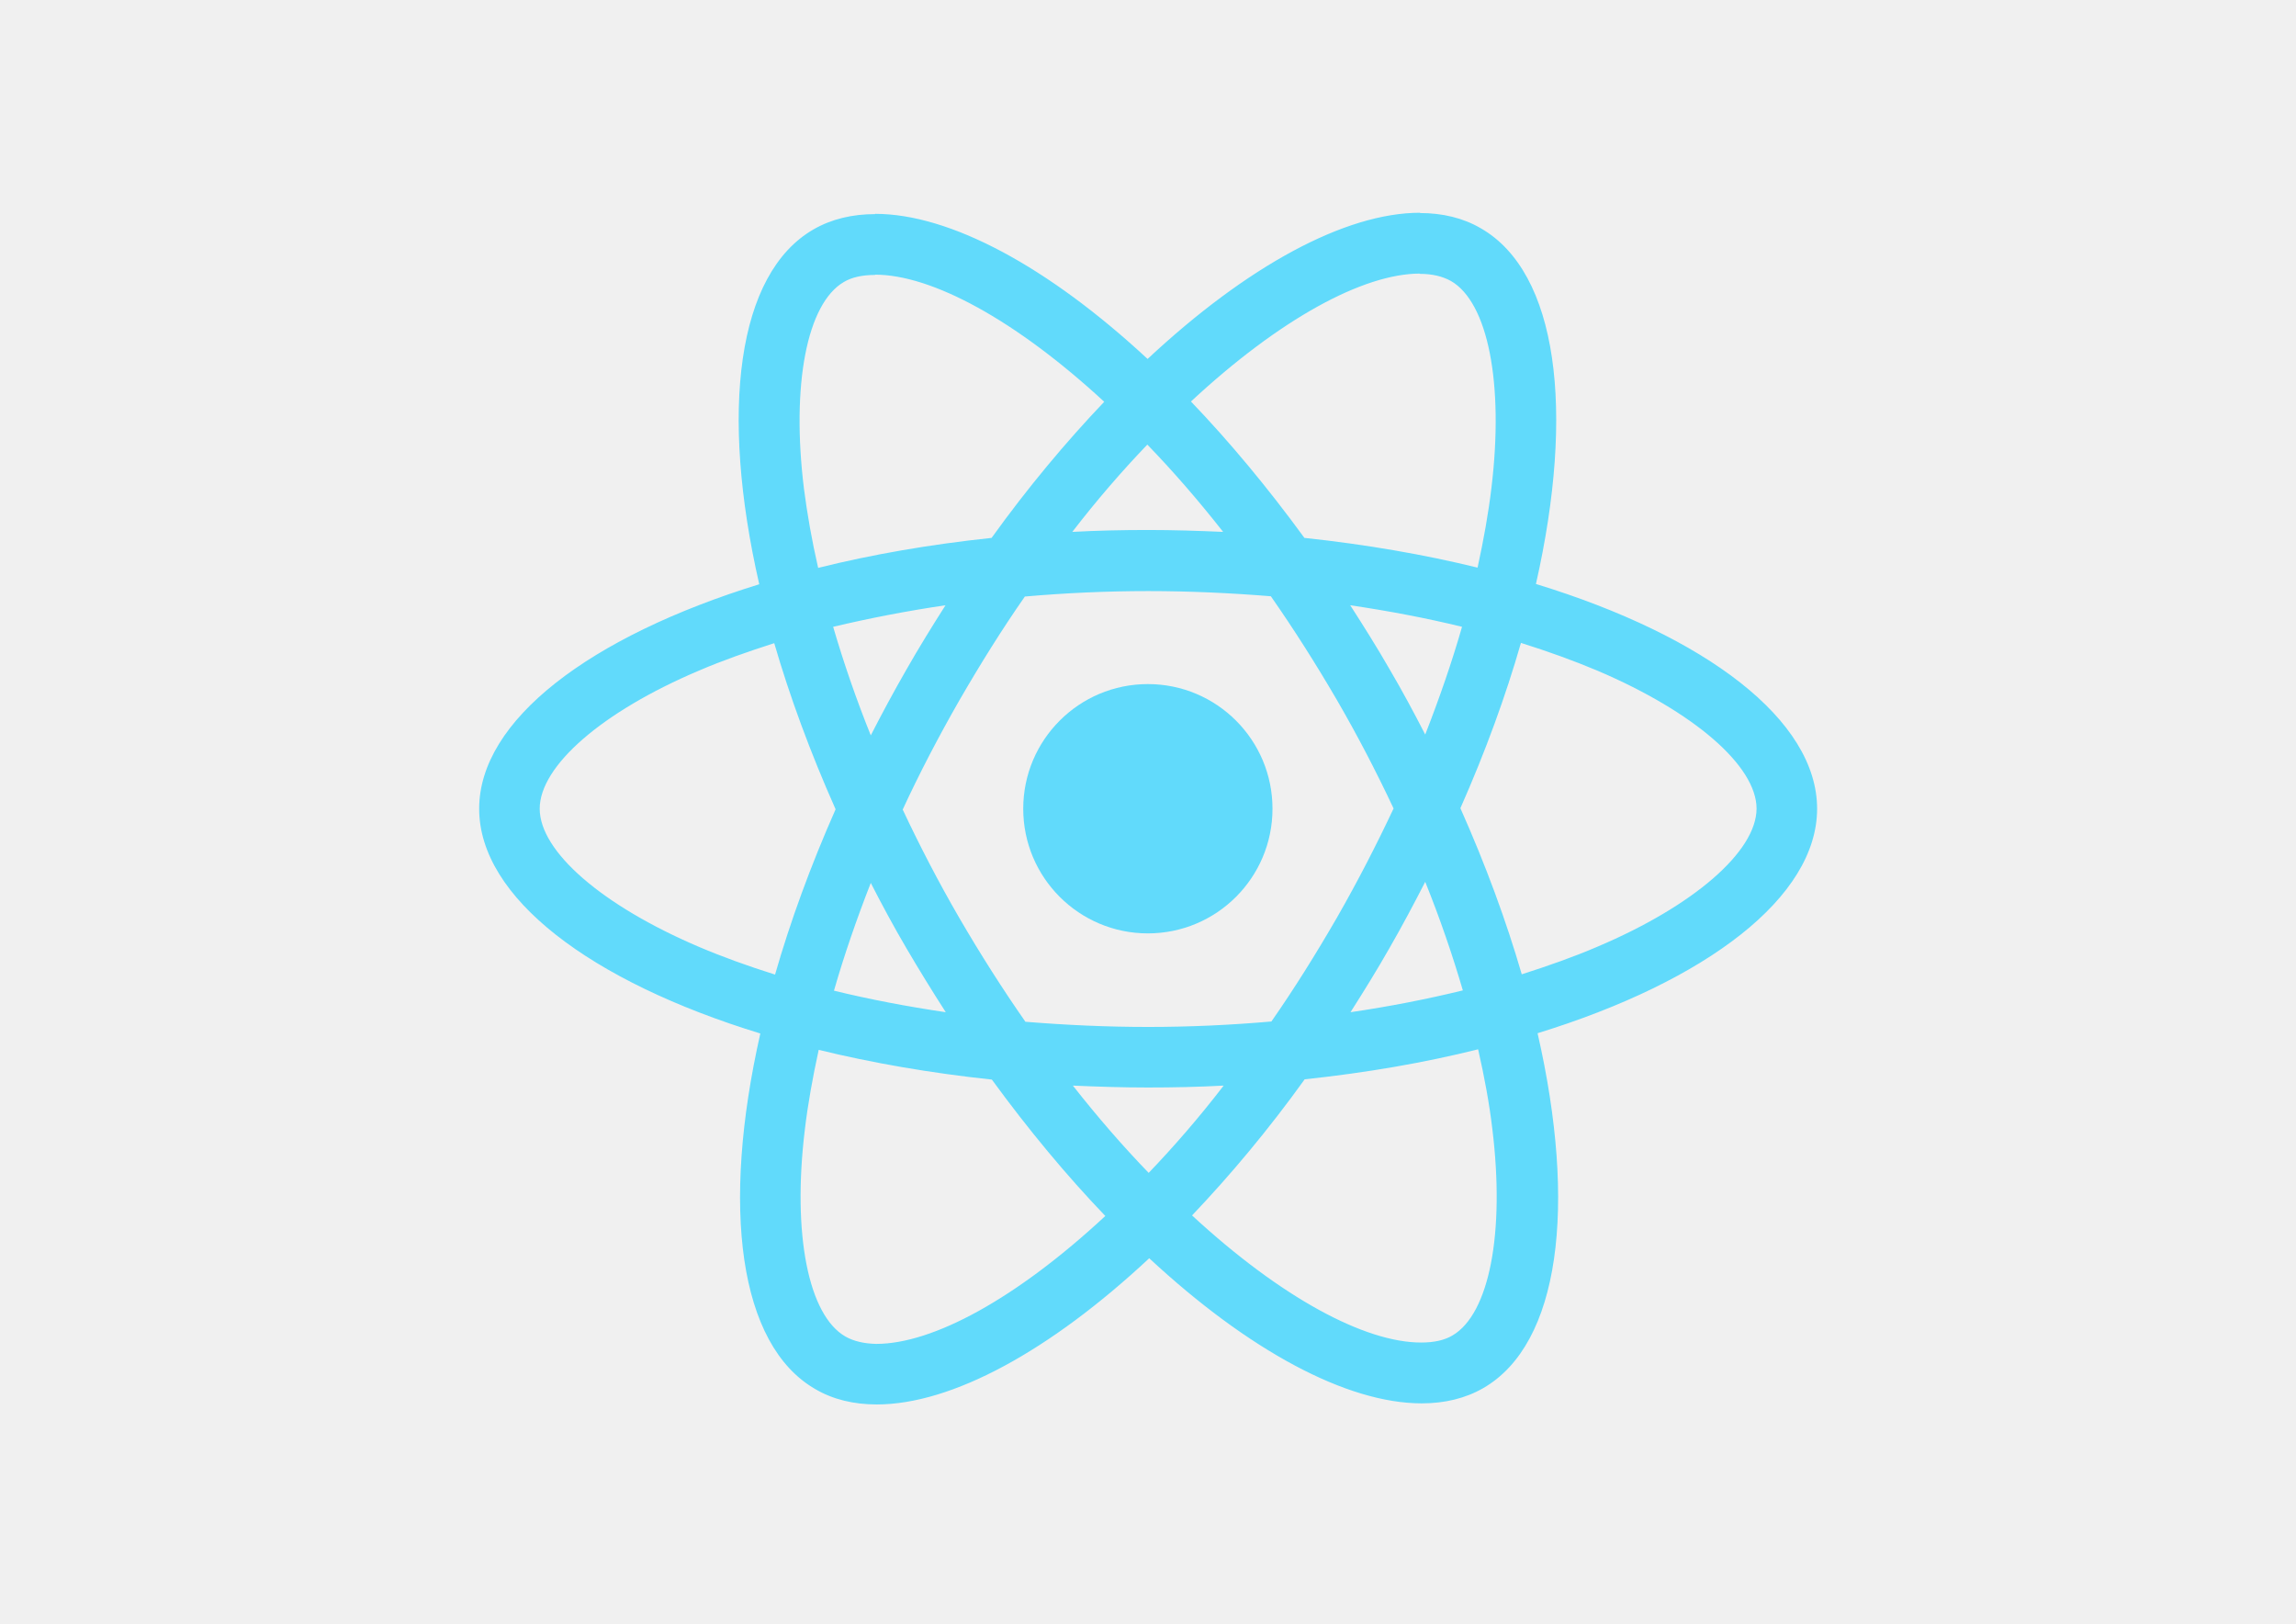
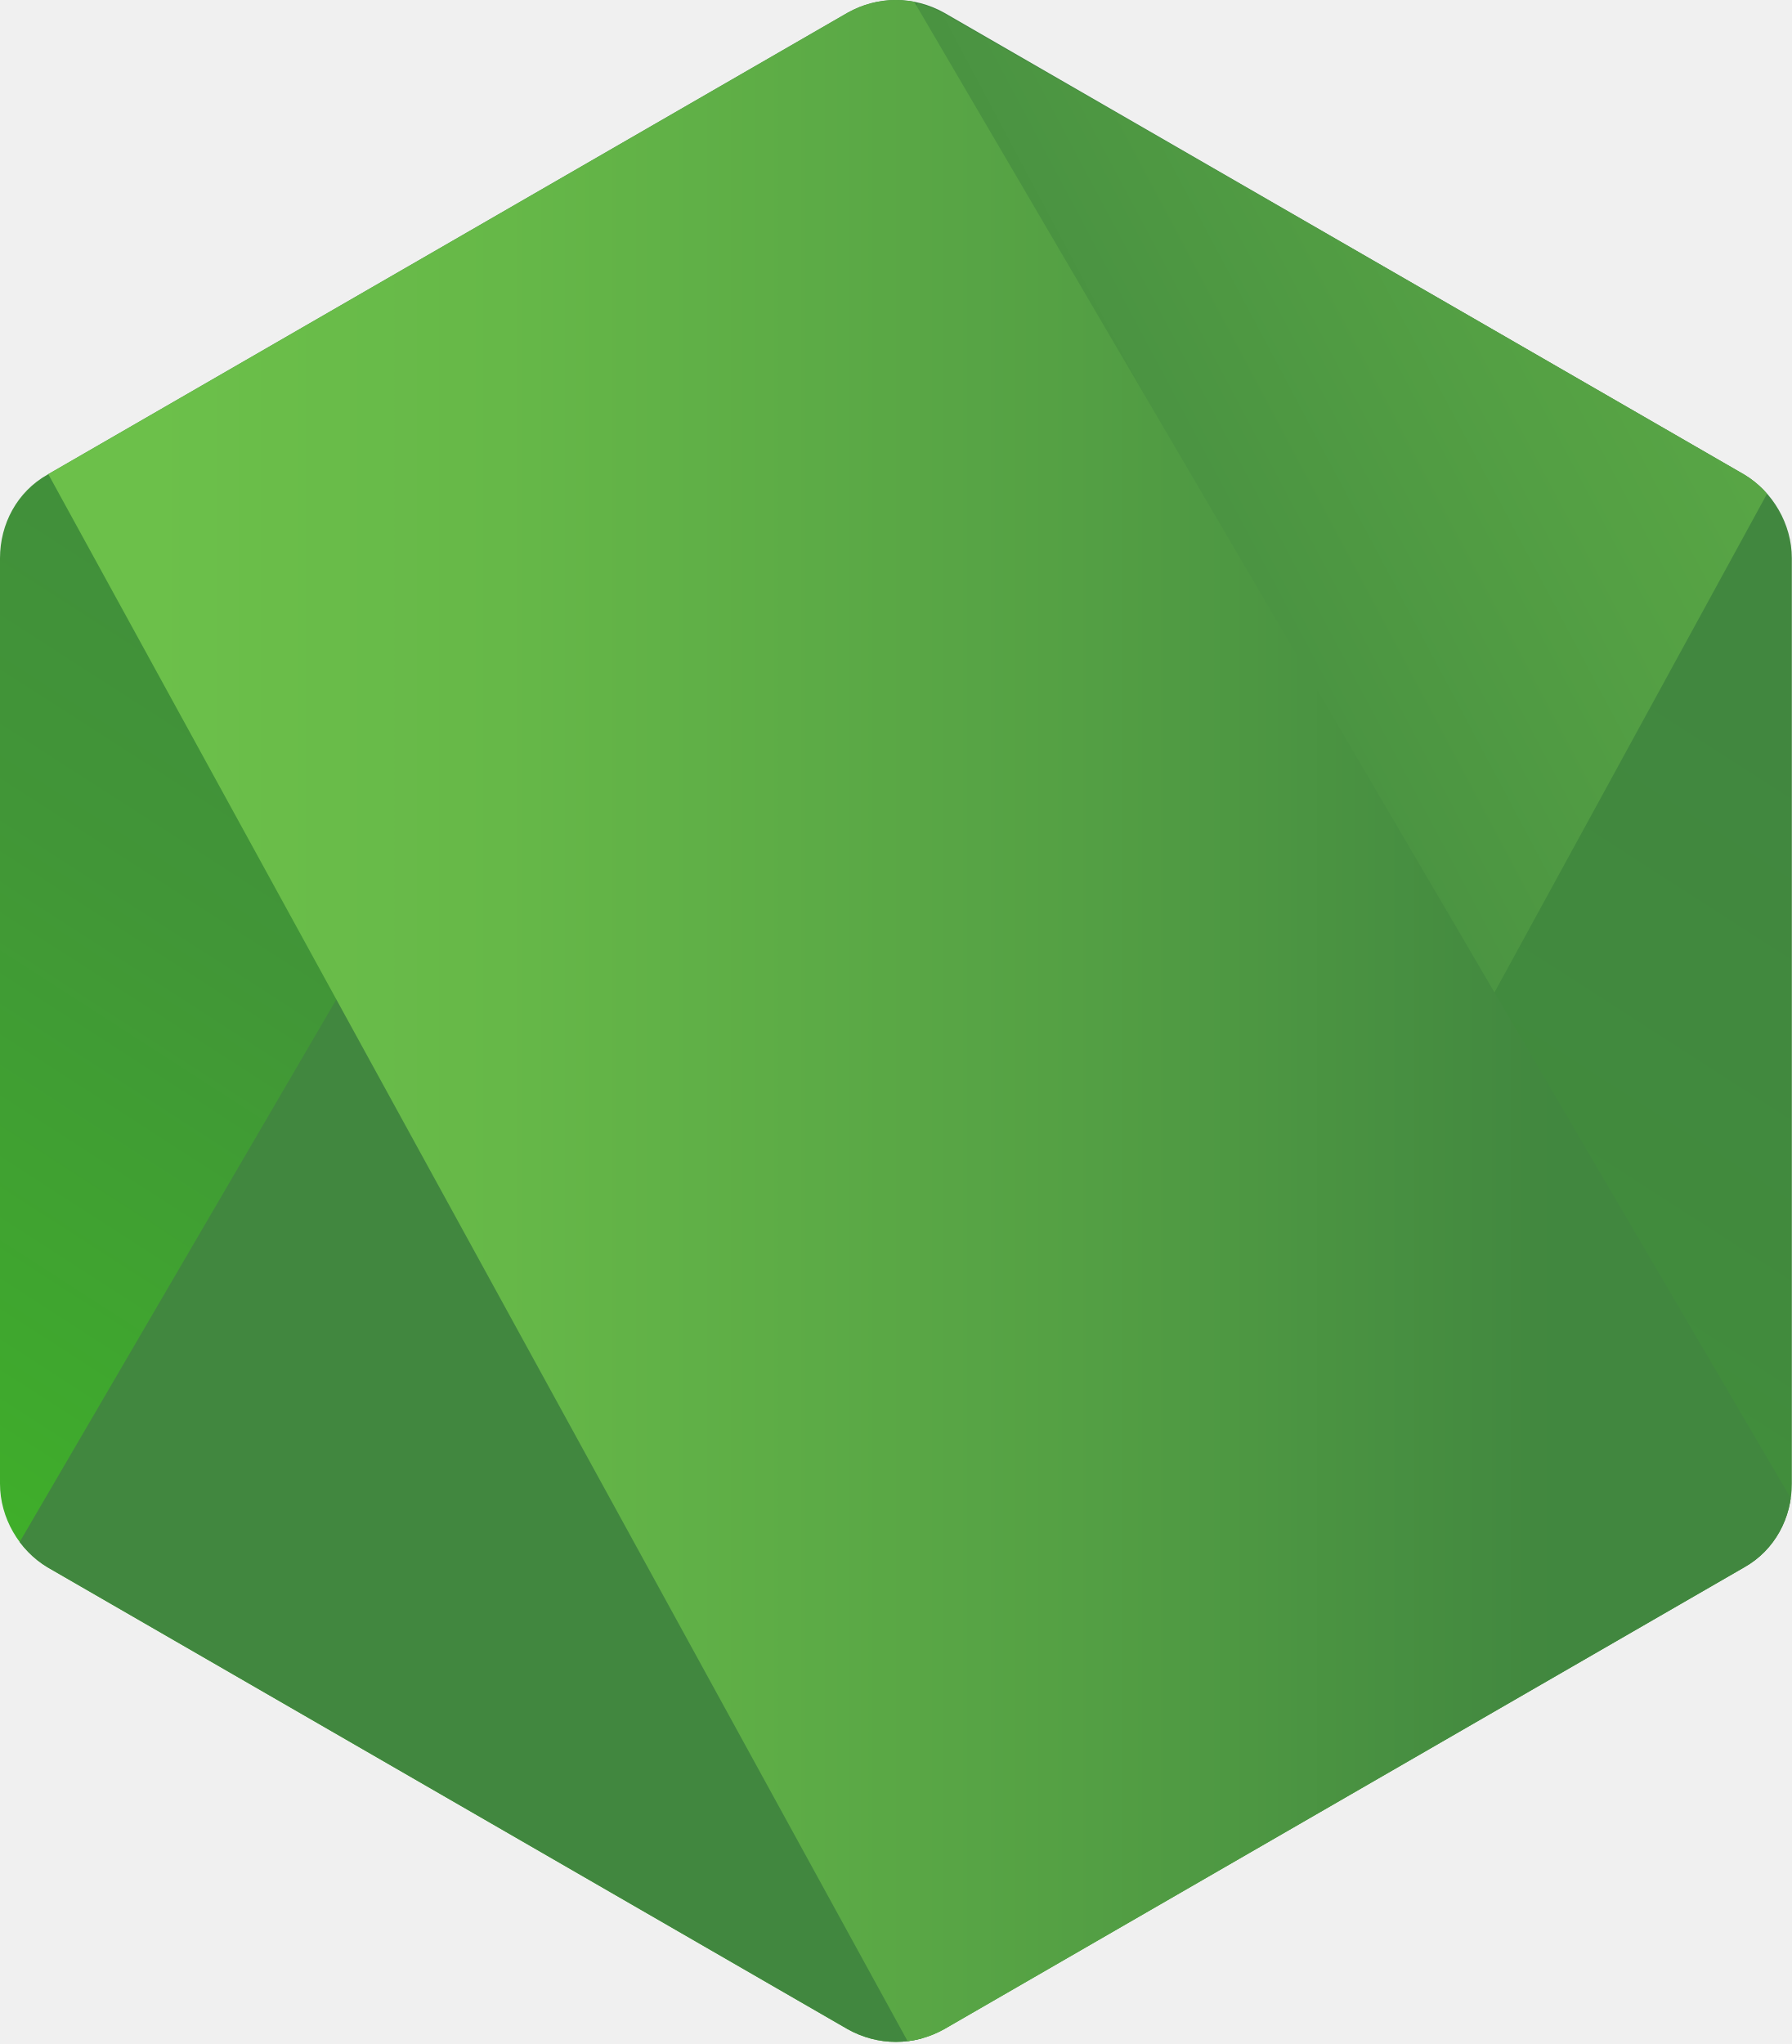
- <svg xmlns="http://www.w3.org/2000/svg" viewBox="0 0 841.9 595.3">
-   <g fill="#61DAFB">
-     <path d="M666.3 296.5c0-32.5-40.7-63.3-103.1-82.4 14.4-63.6 8-114.2-20.2-130.4-6.5-3.8-14.1-5.6-22.4-5.6v22.3c4.6 0 8.3.9 11.4 2.6 13.6 7.8 19.5 37.5 14.9 75.7-1.1 9.4-2.9 19.3-5.1 29.4-19.6-4.8-41-8.5-63.5-10.9-13.5-18.5-27.5-35.3-41.6-50 32.6-30.3 63.2-46.9 84-46.9V78c-27.5 0-63.5 19.6-99.9 53.6-36.4-33.8-72.4-53.2-99.9-53.2v22.3c20.7 0 51.4 16.5 84 46.6-14 14.7-28 31.4-41.3 49.9-22.6 2.4-44 6.1-63.6 11-2.3-10-4-19.7-5.2-29-4.7-38.2 1.1-67.9 14.6-75.8 3-1.8 6.9-2.6 11.5-2.6V78.5c-8.4 0-16 1.8-22.6 5.6-28.1 16.2-34.4 66.7-19.9 130.1-62.2 19.2-102.7 49.9-102.7 82.3 0 32.5 40.7 63.3 103.1 82.4-14.4 63.6-8 114.2 20.2 130.4 6.5 3.8 14.1 5.6 22.5 5.6 27.5 0 63.5-19.6 99.9-53.6 36.4 33.8 72.4 53.2 99.9 53.2 8.4 0 16-1.8 22.6-5.6 28.1-16.2 34.4-66.7 19.9-130.1 62-19.1 102.5-49.9 102.5-82.3zm-130.2-66.7c-3.7 12.9-8.3 26.2-13.5 39.5-4.1-8-8.4-16-13.1-24-4.6-8-9.5-15.8-14.4-23.4 14.2 2.1 27.9 4.7 41 7.9zm-45.8 106.5c-7.8 13.5-15.8 26.3-24.1 38.2-14.9 1.3-30 2-45.2 2-15.1 0-30.2-.7-45-1.9-8.3-11.9-16.4-24.6-24.2-38-7.6-13.1-14.5-26.4-20.8-39.8 6.2-13.4 13.2-26.8 20.7-39.9 7.8-13.5 15.8-26.3 24.1-38.2 14.9-1.3 30-2 45.2-2 15.1 0 30.2.7 45 1.9 8.3 11.9 16.4 24.6 24.2 38 7.6 13.1 14.5 26.4 20.8 39.8-6.3 13.4-13.2 26.8-20.7 39.9zm32.3-13c5.4 13.4 10 26.8 13.8 39.8-13.1 3.2-26.9 5.9-41.2 8 4.9-7.7 9.8-15.6 14.4-23.7 4.6-8 8.9-16.1 13-24.1zM421.2 430c-9.3-9.6-18.6-20.3-27.8-32 9 .4 18.2.7 27.5.7 9.4 0 18.7-.2 27.8-.7-9 11.7-18.3 22.4-27.5 32zm-74.4-58.9c-14.2-2.1-27.9-4.7-41-7.9 3.7-12.9 8.3-26.2 13.5-39.5 4.1 8 8.4 16 13.1 24 4.7 8 9.5 15.8 14.4 23.4zM420.7 163c9.3 9.6 18.6 20.3 27.8 32-9-.4-18.2-.7-27.5-.7-9.4 0-18.7.2-27.8.7 9-11.7 18.3-22.4 27.5-32zm-74 58.9c-4.9 7.7-9.8 15.6-14.4 23.7-4.6 8-8.9 16-13 24-5.4-13.4-10-26.8-13.8-39.8 13.1-3.1 26.9-5.8 41.2-7.9zm-90.5 125.2c-35.4-15.1-58.3-34.9-58.3-50.6 0-15.7 22.9-35.6 58.3-50.6 8.6-3.7 18-7 27.7-10.1 5.7 19.6 13.2 40 22.5 60.9-9.2 20.8-16.6 41.1-22.2 60.6-9.9-3.1-19.3-6.5-28-10.2zM310 490c-13.6-7.8-19.5-37.5-14.9-75.7 1.1-9.4 2.9-19.3 5.1-29.4 19.6 4.8 41 8.5 63.5 10.9 13.5 18.5 27.5 35.3 41.6 50-32.6 30.3-63.2 46.9-84 46.9-4.5-.1-8.3-1-11.3-2.7zm237.2-76.2c4.7 38.2-1.1 67.9-14.6 75.8-3 1.8-6.9 2.6-11.5 2.6-20.7 0-51.4-16.5-84-46.6 14-14.7 28-31.4 41.3-49.9 22.6-2.4 44-6.1 63.6-11 2.3 10.1 4.1 19.8 5.2 29.1zm38.5-66.7c-8.6 3.7-18 7-27.7 10.1-5.7-19.6-13.2-40-22.5-60.9 9.2-20.8 16.6-41.1 22.2-60.6 9.9 3.1 19.3 6.5 28.1 10.2 35.4 15.1 58.3 34.9 58.3 50.6-.1 15.7-23 35.6-58.4 50.6zM320.8 78.4z" />
-     <circle cx="420.9" cy="296.5" r="45.7" />
-     <path d="M520.5 78.1z" />
+ <svg xmlns="http://www.w3.org/2000/svg" xmlns:xlink="http://www.w3.org/1999/xlink" width="256px" height="292px" viewBox="0 0 256 292" version="1.1">
+   <defs>
+     <linearGradient x1="68.188%" y1="17.487%" x2="27.823%" y2="89.755%" id="linearGradient-1">
+       <stop stop-color="#41873F" offset="0%" />
+       <stop stop-color="#418B3D" offset="32.88%" />
+       <stop stop-color="#419637" offset="63.52%" />
+       <stop stop-color="#3FA92D" offset="93.19%" />
+       <stop stop-color="#3FAE2A" offset="100%" />
+     </linearGradient>
+     <path d="M134.923,1.832 C130.579,-0.611 125.421,-0.611 121.077,1.832 L6.787,67.801 C2.443,70.244 0,74.859 0,79.745 L0,211.953 C0,216.84 2.715,221.455 6.787,223.898 L121.077,289.866 C125.421,292.31 130.579,292.31 134.923,289.866 L249.213,223.898 C253.557,221.455 256,216.84 256,211.953 L256,79.745 C256,74.859 253.285,70.244 249.213,67.801 L134.923,1.832 L134.923,1.832 Z" id="path-2" />
+     <linearGradient x1="43.277%" y1="55.169%" x2="159.245%" y2="-18.306%" id="linearGradient-4">
+       <stop stop-color="#41873F" offset="13.76%" />
+       <stop stop-color="#54A044" offset="40.32%" />
+       <stop stop-color="#66B848" offset="71.36%" />
+       <stop stop-color="#6CC04A" offset="90.81%" />
+     </linearGradient>
+     <path d="M134.923,1.832 C130.579,-0.611 125.421,-0.611 121.077,1.832 L6.787,67.801 C2.443,70.244 0,74.859 0,79.745 L0,211.953 C0,216.84 2.715,221.455 6.787,223.898 L121.077,289.866 C125.421,292.31 130.579,292.31 134.923,289.866 L249.213,223.898 C253.557,221.455 256,216.84 256,211.953 L256,79.745 C256,74.859 253.285,70.244 249.213,67.801 L134.923,1.832 L134.923,1.832 Z" id="path-5" />
+     <linearGradient x1="-4.389%" y1="49.997%" x2="101.499%" y2="49.997%" id="linearGradient-7">
+       <stop stop-color="#6CC04A" offset="9.192%" />
+       <stop stop-color="#66B848" offset="28.64%" />
+       <stop stop-color="#54A044" offset="59.68%" />
+       <stop stop-color="#41873F" offset="86.24%" />
+     </linearGradient>
+   </defs>
+   <g>
+     <path d="M134.923,1.832 C130.579,-0.611 125.421,-0.611 121.077,1.832 L6.787,67.801 C2.443,70.244 1.66898426e-14,74.859 1.66898426e-14,79.745 L1.66898426e-14,211.953 C1.66898426e-14,216.84 2.715,221.455 6.787,223.898 L121.077,289.866 C125.421,292.31 130.579,292.31 134.923,289.866 L249.213,223.898 C253.557,221.455 256,216.84 256,211.953 L256,79.745 C256,74.859 253.285,70.244 249.213,67.801 L134.923,1.832 L134.923,1.832 Z" fill="url(#linearGradient-1)" />
+     <g>
+       <mask id="mask-3" fill="white">
+         <use xlink:href="#path-2" />
+       </mask>
+       <g />
+       <path d="M249.485,67.801 L134.651,1.832 C133.565,1.29 132.208,0.747 131.122,0.475 L2.443,220.912 C3.529,222.269 4.887,223.355 6.244,224.17 L121.077,290.138 C124.335,292.038 128.136,292.581 131.665,291.495 L252.471,70.515 C251.656,69.429 250.571,68.615 249.485,67.801 L249.485,67.801 Z" fill="url(#linearGradient-4)" mask="url(#mask-3)" />
+     </g>
+     <g>
+       <mask id="mask-6" fill="white">
+         <use xlink:href="#path-5" />
+       </mask>
+       <g />
+       <path d="M249.756,223.898 C253.014,221.998 255.457,218.74 256.543,215.211 L130.579,0.204 C127.321,-0.339 123.792,-0.068 120.806,1.832 L6.787,67.529 L129.765,291.767 C131.393,291.495 133.294,290.952 134.923,290.138 L249.756,223.898 L249.756,223.898 Z" fill="url(#linearGradient-7)" mask="url(#mask-6)" />
+     </g>
  </g>
</svg>
